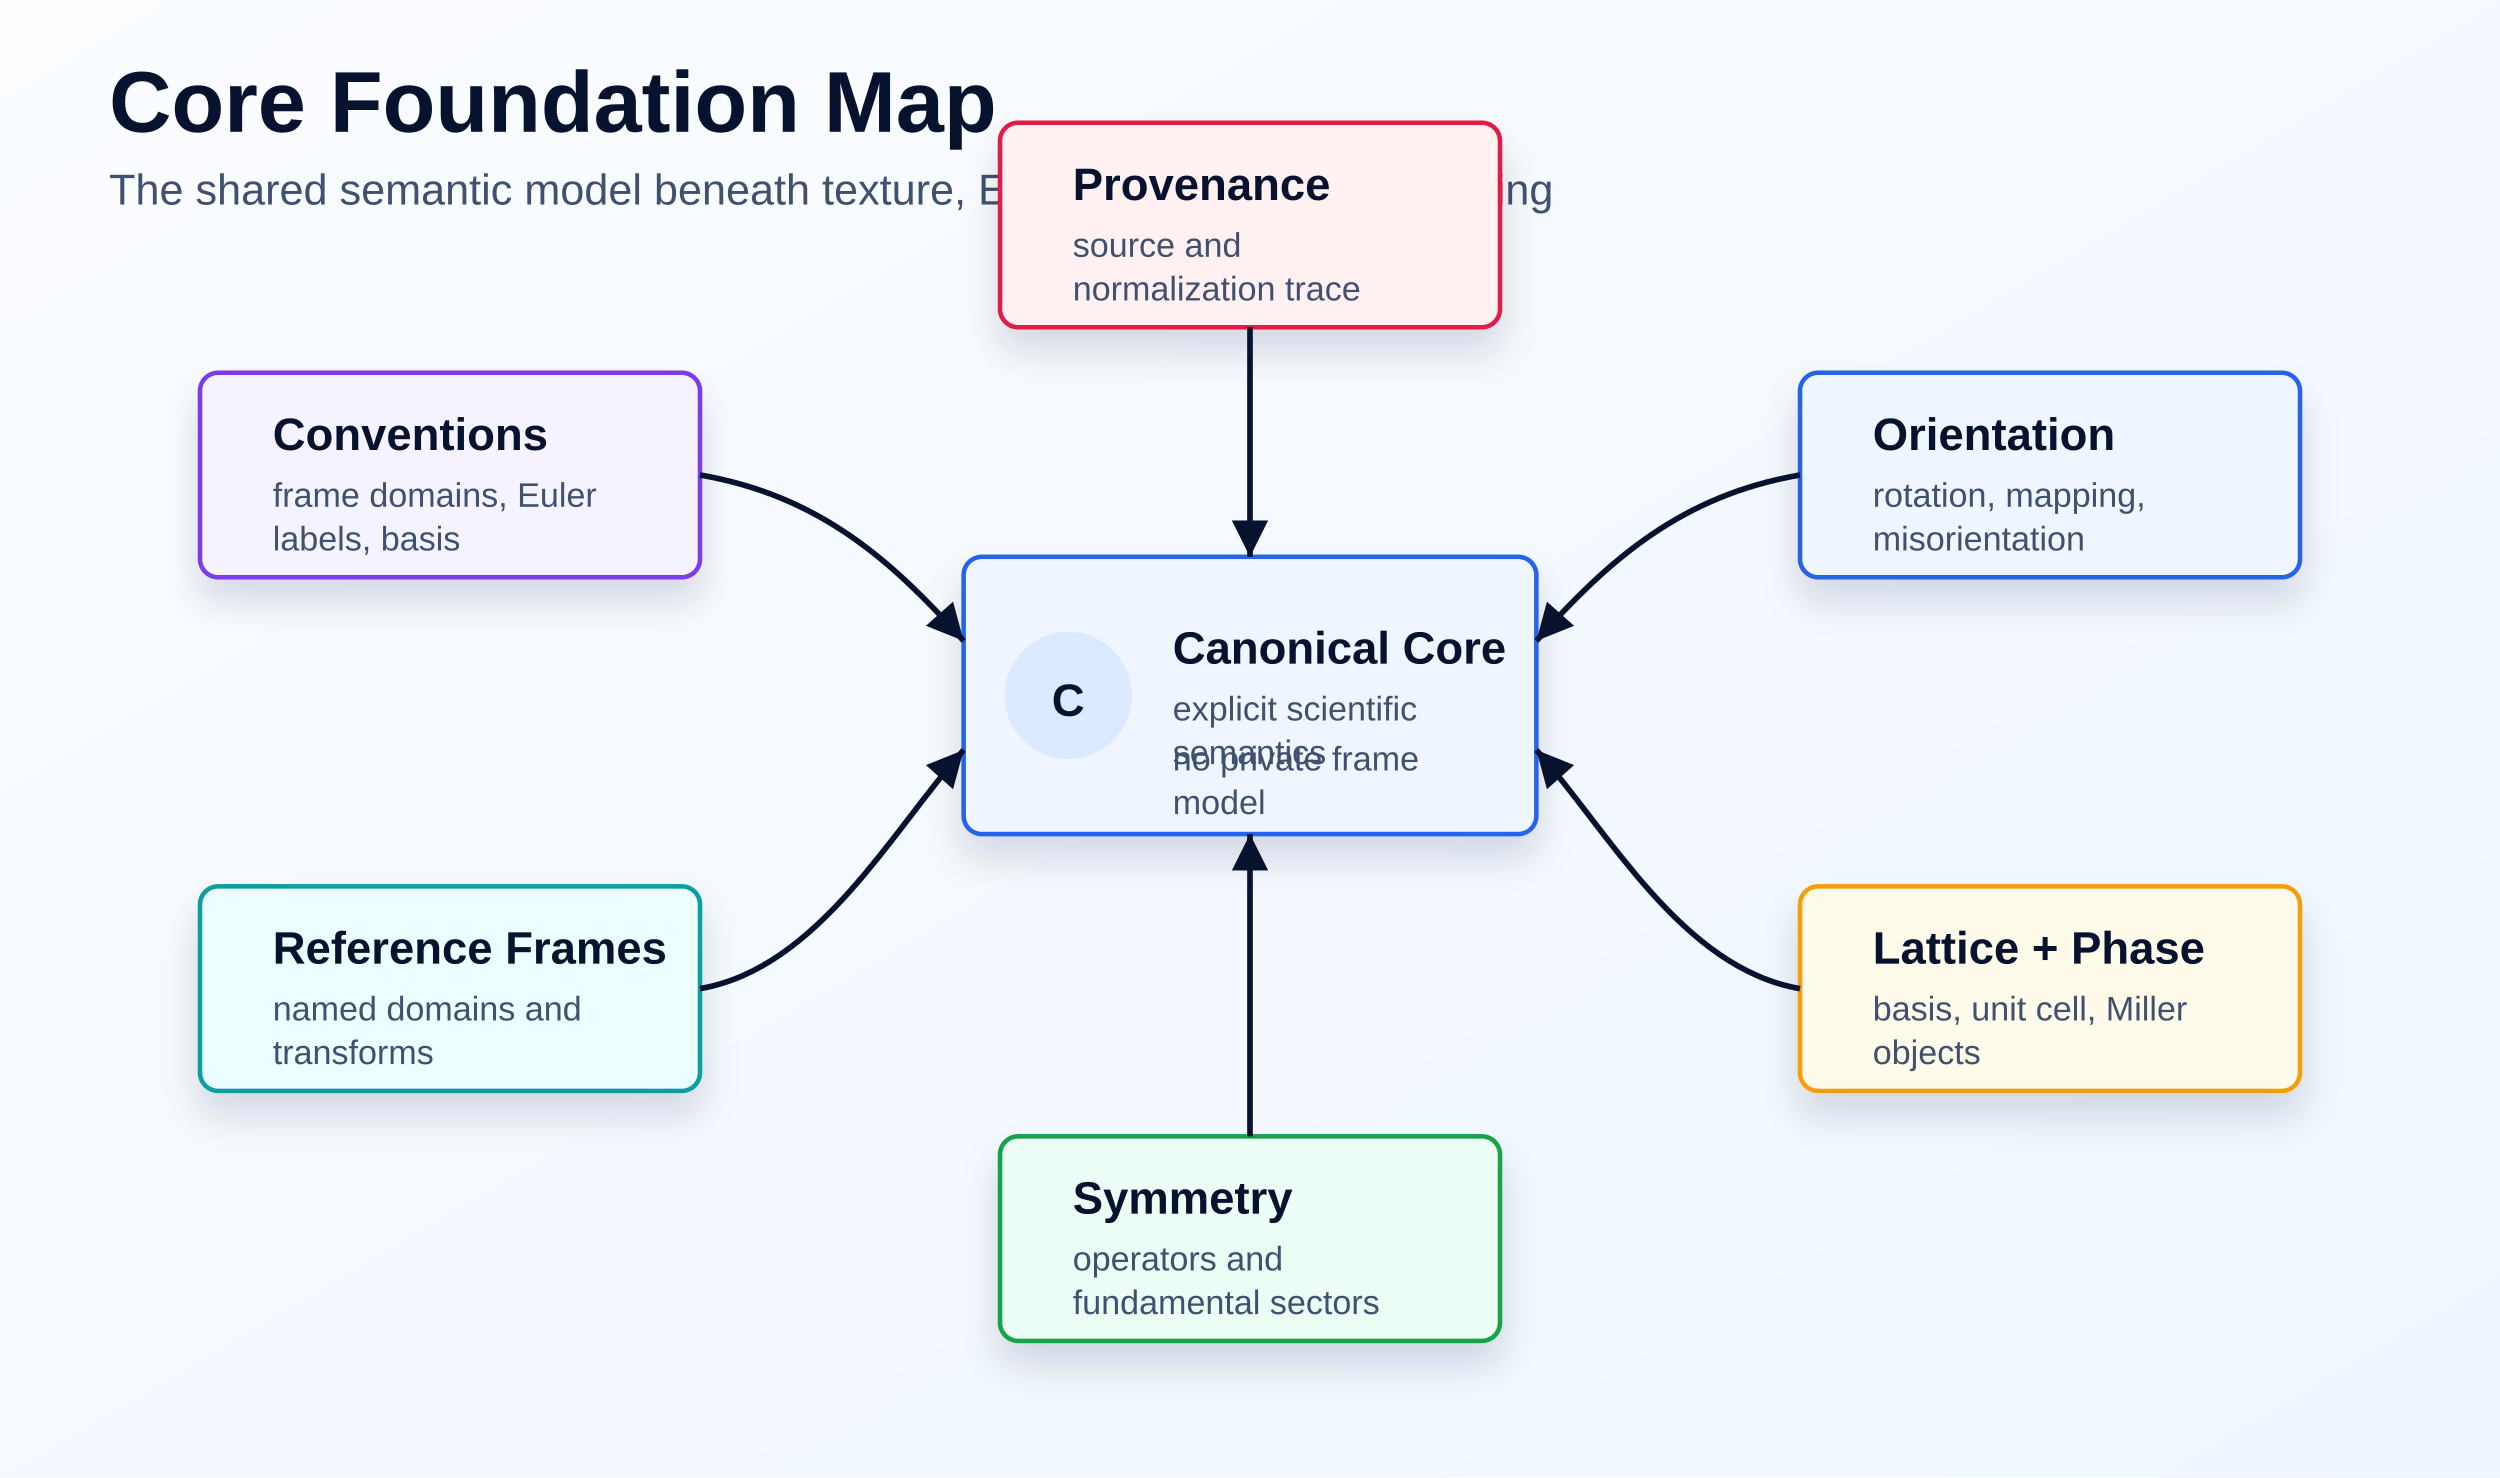
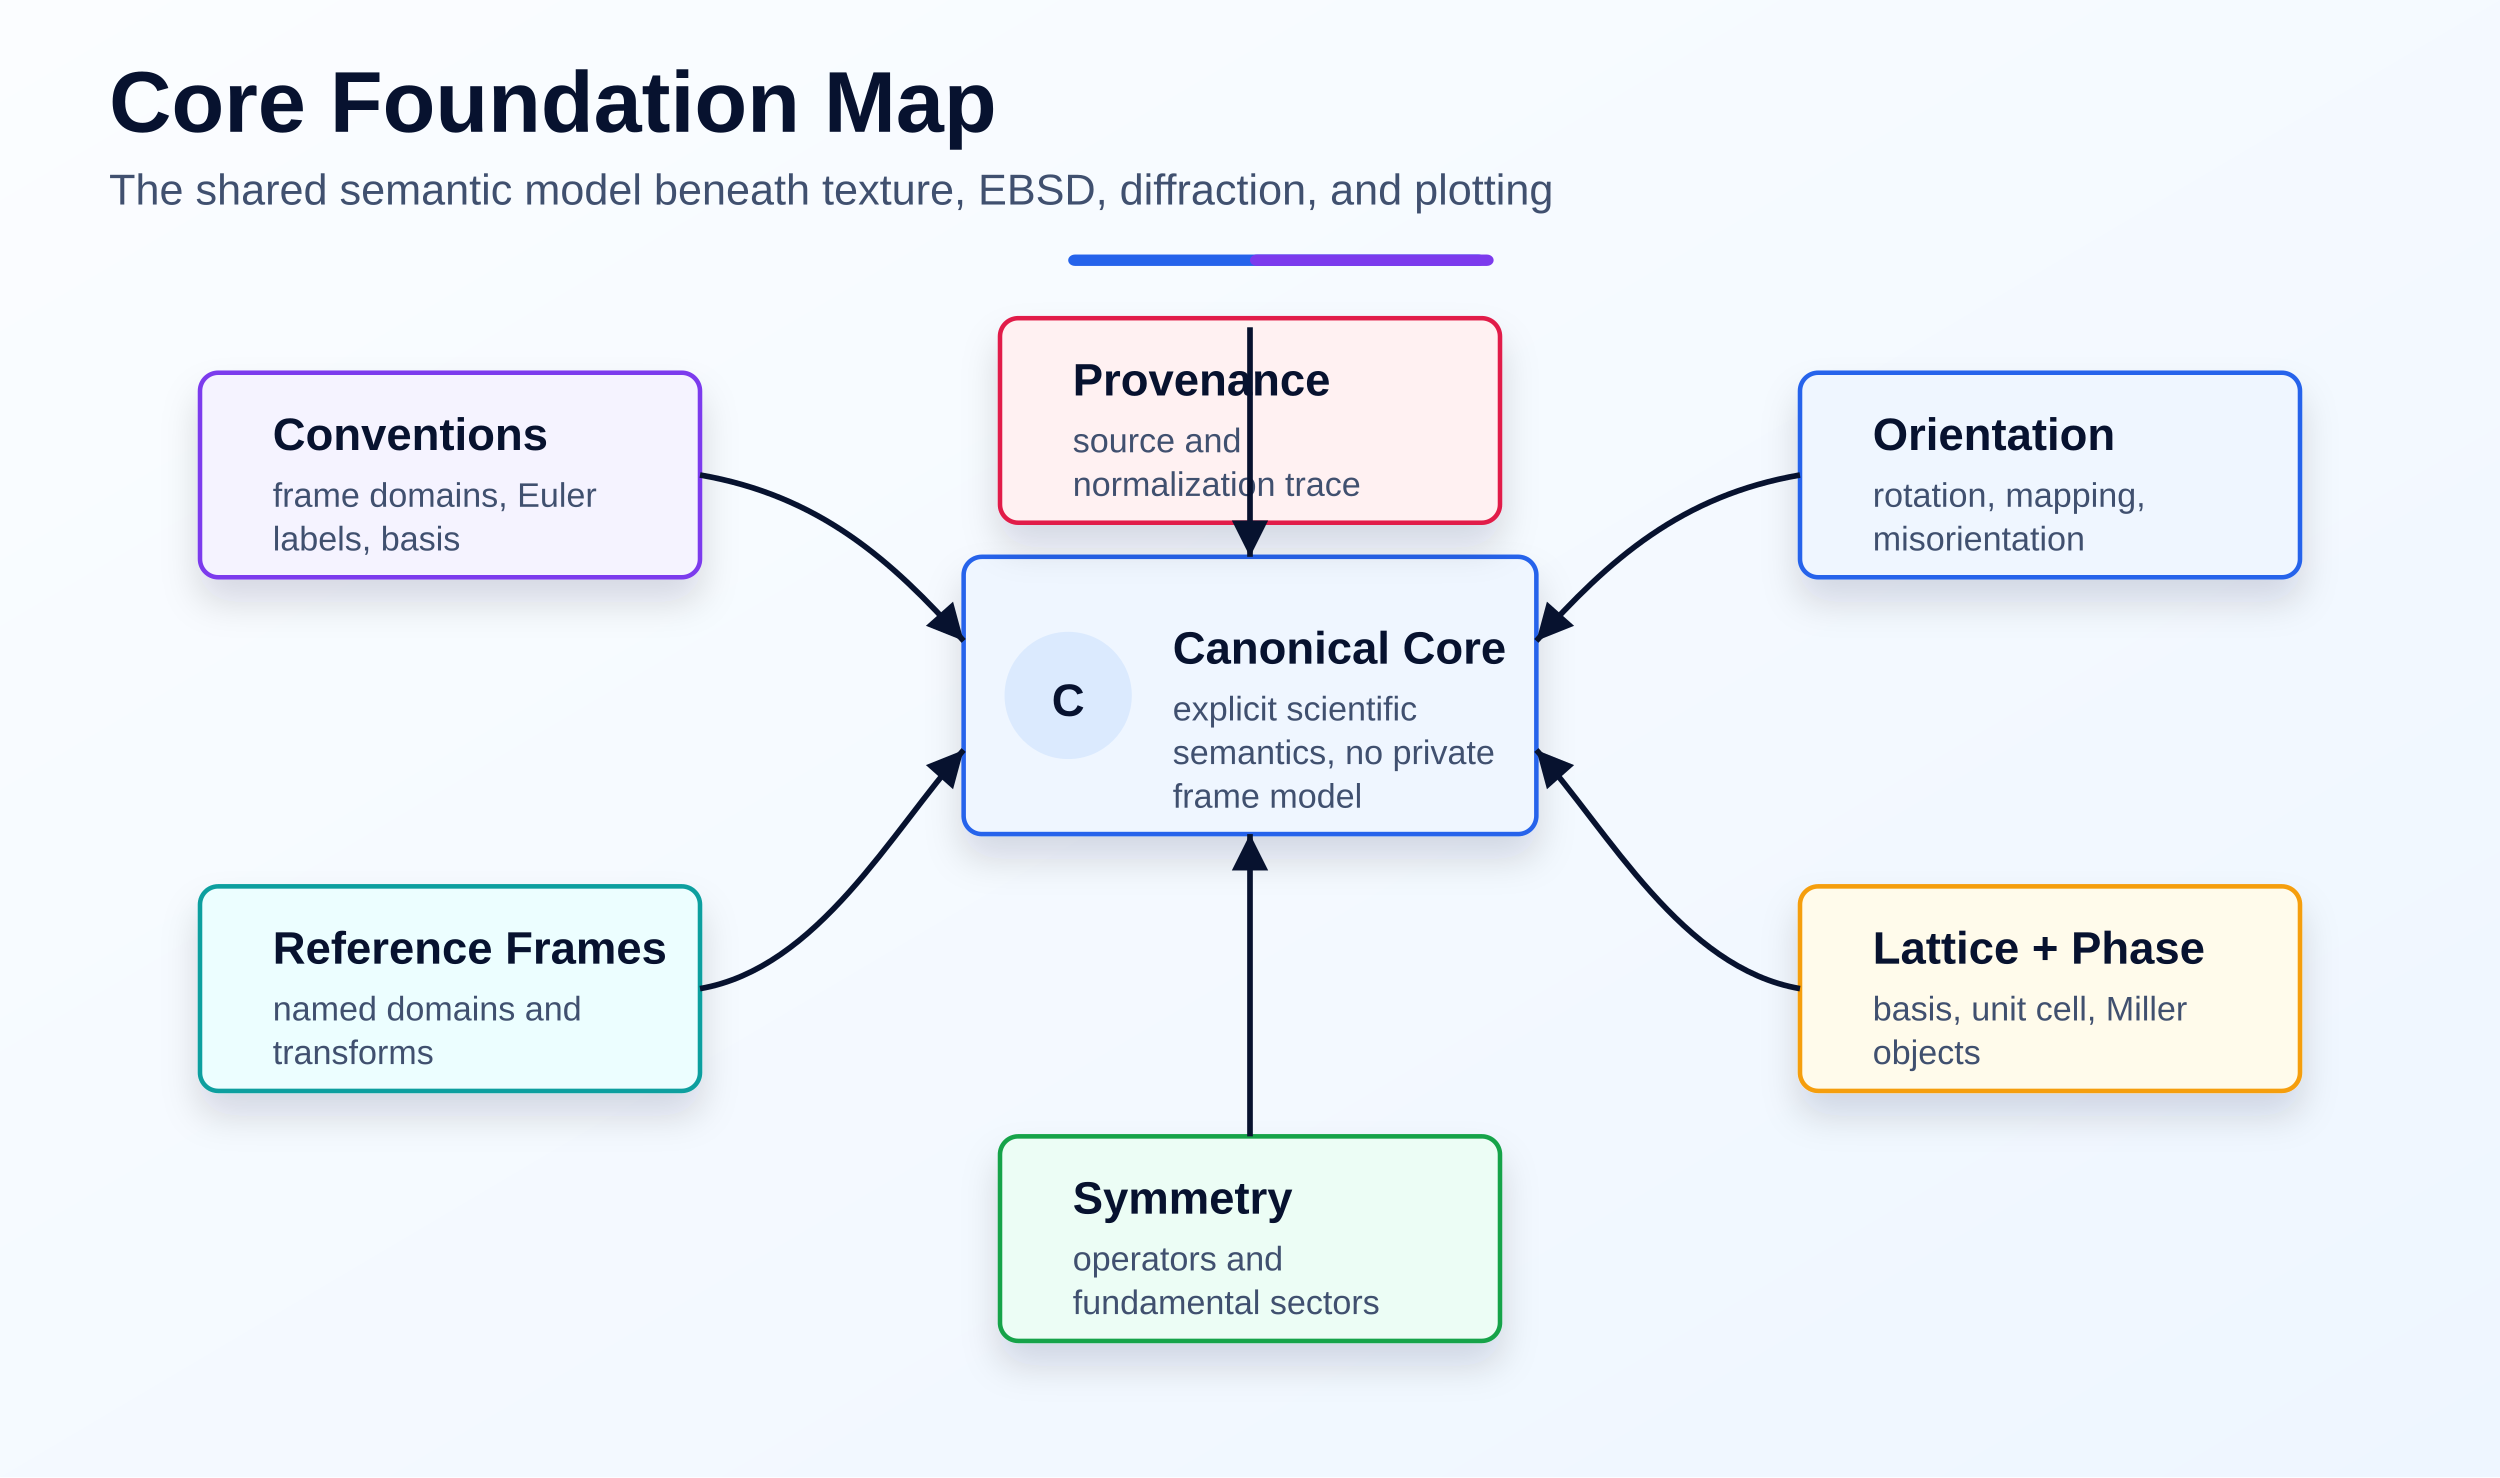
<svg xmlns="http://www.w3.org/2000/svg" width="1100" height="650" viewBox="0 0 1100 650" role="img" aria-labelledby="title desc">
  <defs>
    <linearGradient id="bg" x1="0" x2="1" y1="0" y2="1">
      <stop stop-color="#fbfdff" />
      <stop offset="1" stop-color="#eef6ff" />
    </linearGradient>
    <filter id="shadow" x="-20%" y="-20%" width="140%" height="150%">
      <feDropShadow dx="0" dy="10" stdDeviation="8" flood-color="#07122f" flood-opacity="0.14" />
    </filter>
    <marker markerUnits="userSpaceOnUse" id="arrow" markerWidth="24.00" markerHeight="24.00" refX="20.00" refY="12.00" orient="auto">
      <path d="M4.00,4.00 L20.00,12.00 L4.00,20.00 Z" fill="#07122f" />
    </marker>
    <style>.title{font:700 38px Arial, Helvetica, sans-serif;fill:#07122f}.subtitle{font:19px Arial, Helvetica, sans-serif;fill:#40506f}.label{font:700 20px Arial, Helvetica, sans-serif;fill:#07122f}.body{font:15px Arial, Helvetica, sans-serif;fill:#40506f}.card{rx:8;filter:url(#shadow);stroke-width:2}.arrow{fill:none;stroke:#07122f;stroke-width:2.5;marker-end:url(#arrow)}</style>
  </defs>
  <rect width="1100" height="650" fill="url(#bg)" />
  <text x="48" y="58" class="title">Core Foundation Map</text>
  <text x="48" y="90" class="subtitle">The shared semantic model beneath texture, EBSD, diffraction, and plotting</text>
-   <rect x="470" y="112" width="183.5" height="31.4" rx="3" fill="#2563eb" />
+   <rect x="470" y="112" width="183.5" height="5" rx="3" fill="#2563eb" />
  <rect x="550" y="112" width="107.2" height="5" rx="3" fill="#7c3aed" />
  <rect x="424" y="245" width="252" height="122" class="card" fill="#eff6ff" stroke="#2563eb" />
  <circle cx="470" cy="306" r="28" fill="#dbeafe" />
  <text x="470" y="315" text-anchor="middle" class="label">C</text>
  <text x="516" y="292" class="label">Canonical Core</text>
  <text x="516" y="317" class="body">
    <tspan x="516" dy="0.0">explicit scientific</tspan>
-     <tspan x="516" dy="19.2">semantics</tspan>
-   </text>
-   <text x="516" y="339" class="body">
-     <tspan x="516" dy="0.0">no private frame</tspan>
-     <tspan x="516" dy="19.2">model</tspan>
+     <tspan x="516" dy="19.2">semantics, no private</tspan>
+     <tspan x="516" dy="19.2">frame model</tspan>
  </text>
  <rect x="88" y="164" width="220" height="90" class="card" fill="#f5f3ff" stroke="#7c3aed" />
  <text x="120" y="198" class="label">Conventions</text>
  <text x="120" y="223" class="body">
    <tspan x="120" dy="0.0">frame domains, Euler</tspan>
    <tspan x="120" dy="19.2">labels, basis</tspan>
  </text>
  <rect x="88" y="390" width="220" height="90" class="card" fill="#ecfeff" stroke="#0f9f9f" />
  <text x="120" y="424" class="label">Reference Frames</text>
  <text x="120" y="449" class="body">
    <tspan x="120" dy="0.0">named domains and</tspan>
    <tspan x="120" dy="19.2">transforms</tspan>
  </text>
  <rect x="440" y="500" width="220" height="90" class="card" fill="#ecfdf5" stroke="#16a34a" />
  <text x="472" y="534" class="label">Symmetry</text>
  <text x="472" y="559" class="body">
    <tspan x="472" dy="0.0">operators and</tspan>
    <tspan x="472" dy="19.2">fundamental sectors</tspan>
  </text>
  <rect x="792" y="390" width="220" height="90" class="card" fill="#fffbeb" stroke="#f59e0b" />
  <text x="824" y="424" class="label">Lattice + Phase</text>
  <text x="824" y="449" class="body">
    <tspan x="824" dy="0.0">basis, unit cell, Miller</tspan>
    <tspan x="824" dy="19.2">objects</tspan>
  </text>
  <rect x="792" y="164" width="220" height="90" class="card" fill="#eff6ff" stroke="#2563eb" />
  <text x="824" y="198" class="label">Orientation</text>
  <text x="824" y="223" class="body">
    <tspan x="824" dy="0.0">rotation, mapping,</tspan>
    <tspan x="824" dy="19.2">misorientation</tspan>
  </text>
-   <rect x="440" y="54" width="220" height="90" class="card" fill="#fff1f2" stroke="#e11d48" />
-   <text x="472" y="88" class="label">Provenance</text>
-   <text x="472" y="113" class="body">
+   <rect x="440" y="140" width="220" height="90" class="card" fill="#fff1f2" stroke="#e11d48" />
+   <text x="472" y="174" class="label">Provenance</text>
+   <text x="472" y="199" class="body">
    <tspan x="472" dy="0.0">source and</tspan>
    <tspan x="472" dy="19.2">normalization trace</tspan>
  </text>
  <path class="arrow" d="M308 209 C360 218 392 246 424 282" />
  <path class="arrow" d="M308 435 C360 426 392 366 424 330" />
  <path class="arrow" d="M550 500 V367" />
  <path class="arrow" d="M792 435 C740 426 708 366 676 330" />
  <path class="arrow" d="M792 209 C740 218 708 246 676 282" />
  <path class="arrow" d="M550 144 V245" />
</svg>
